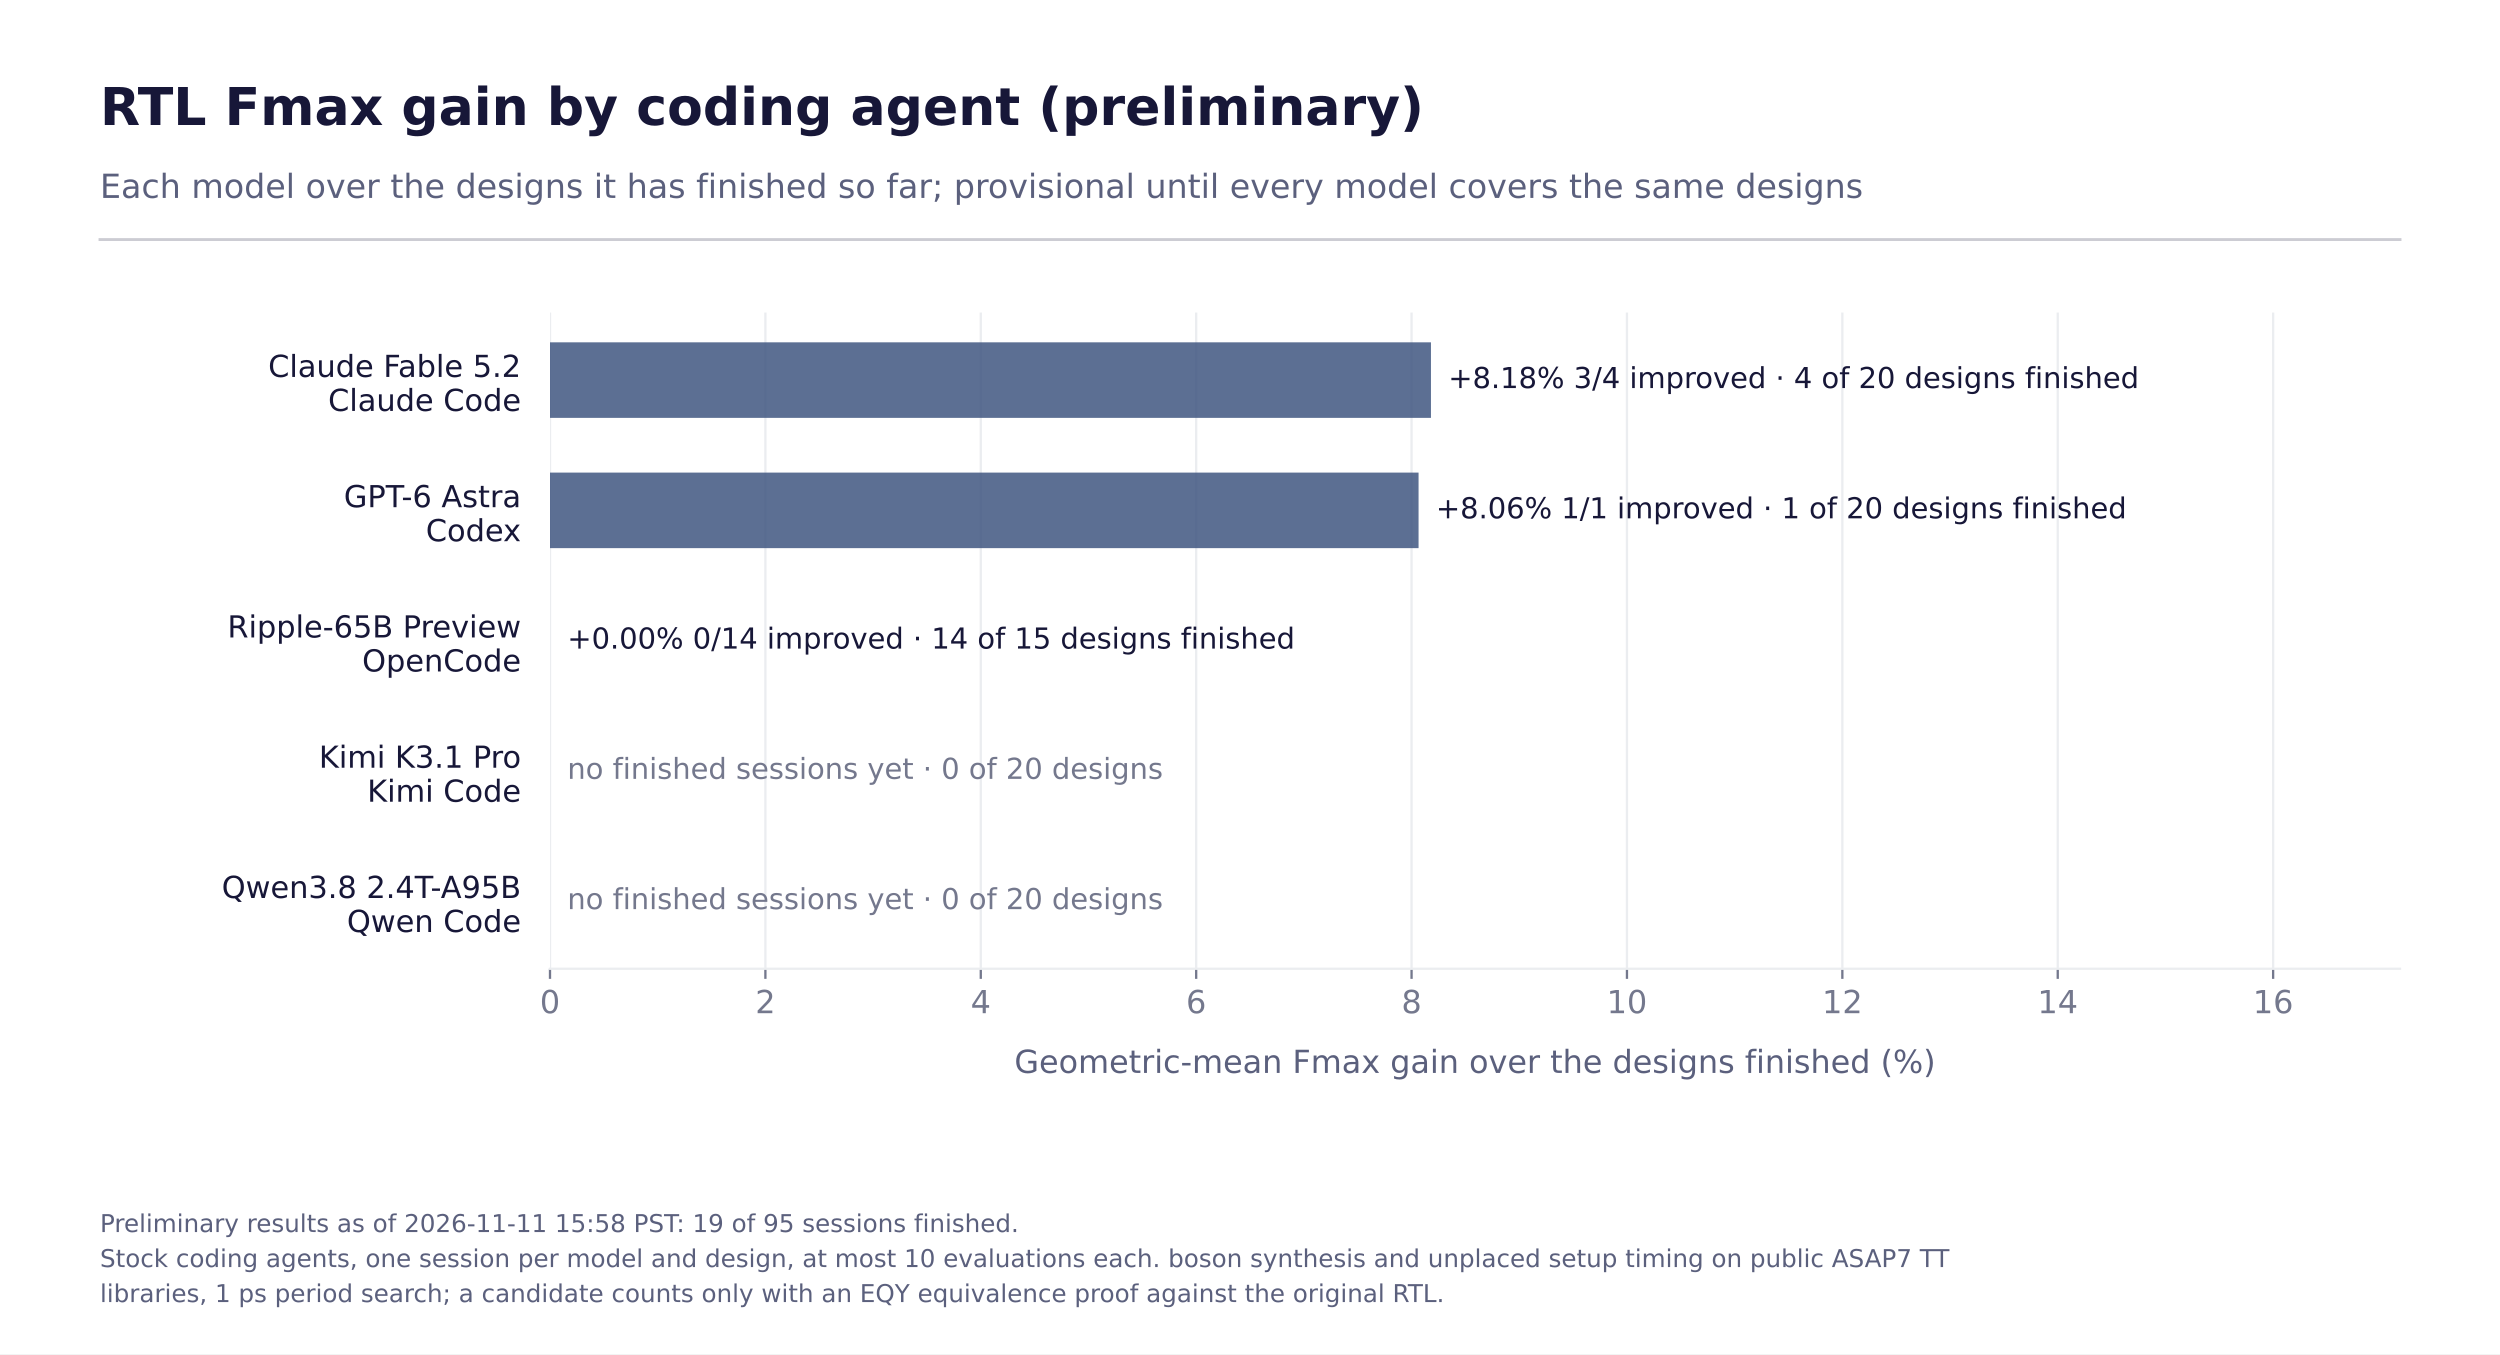
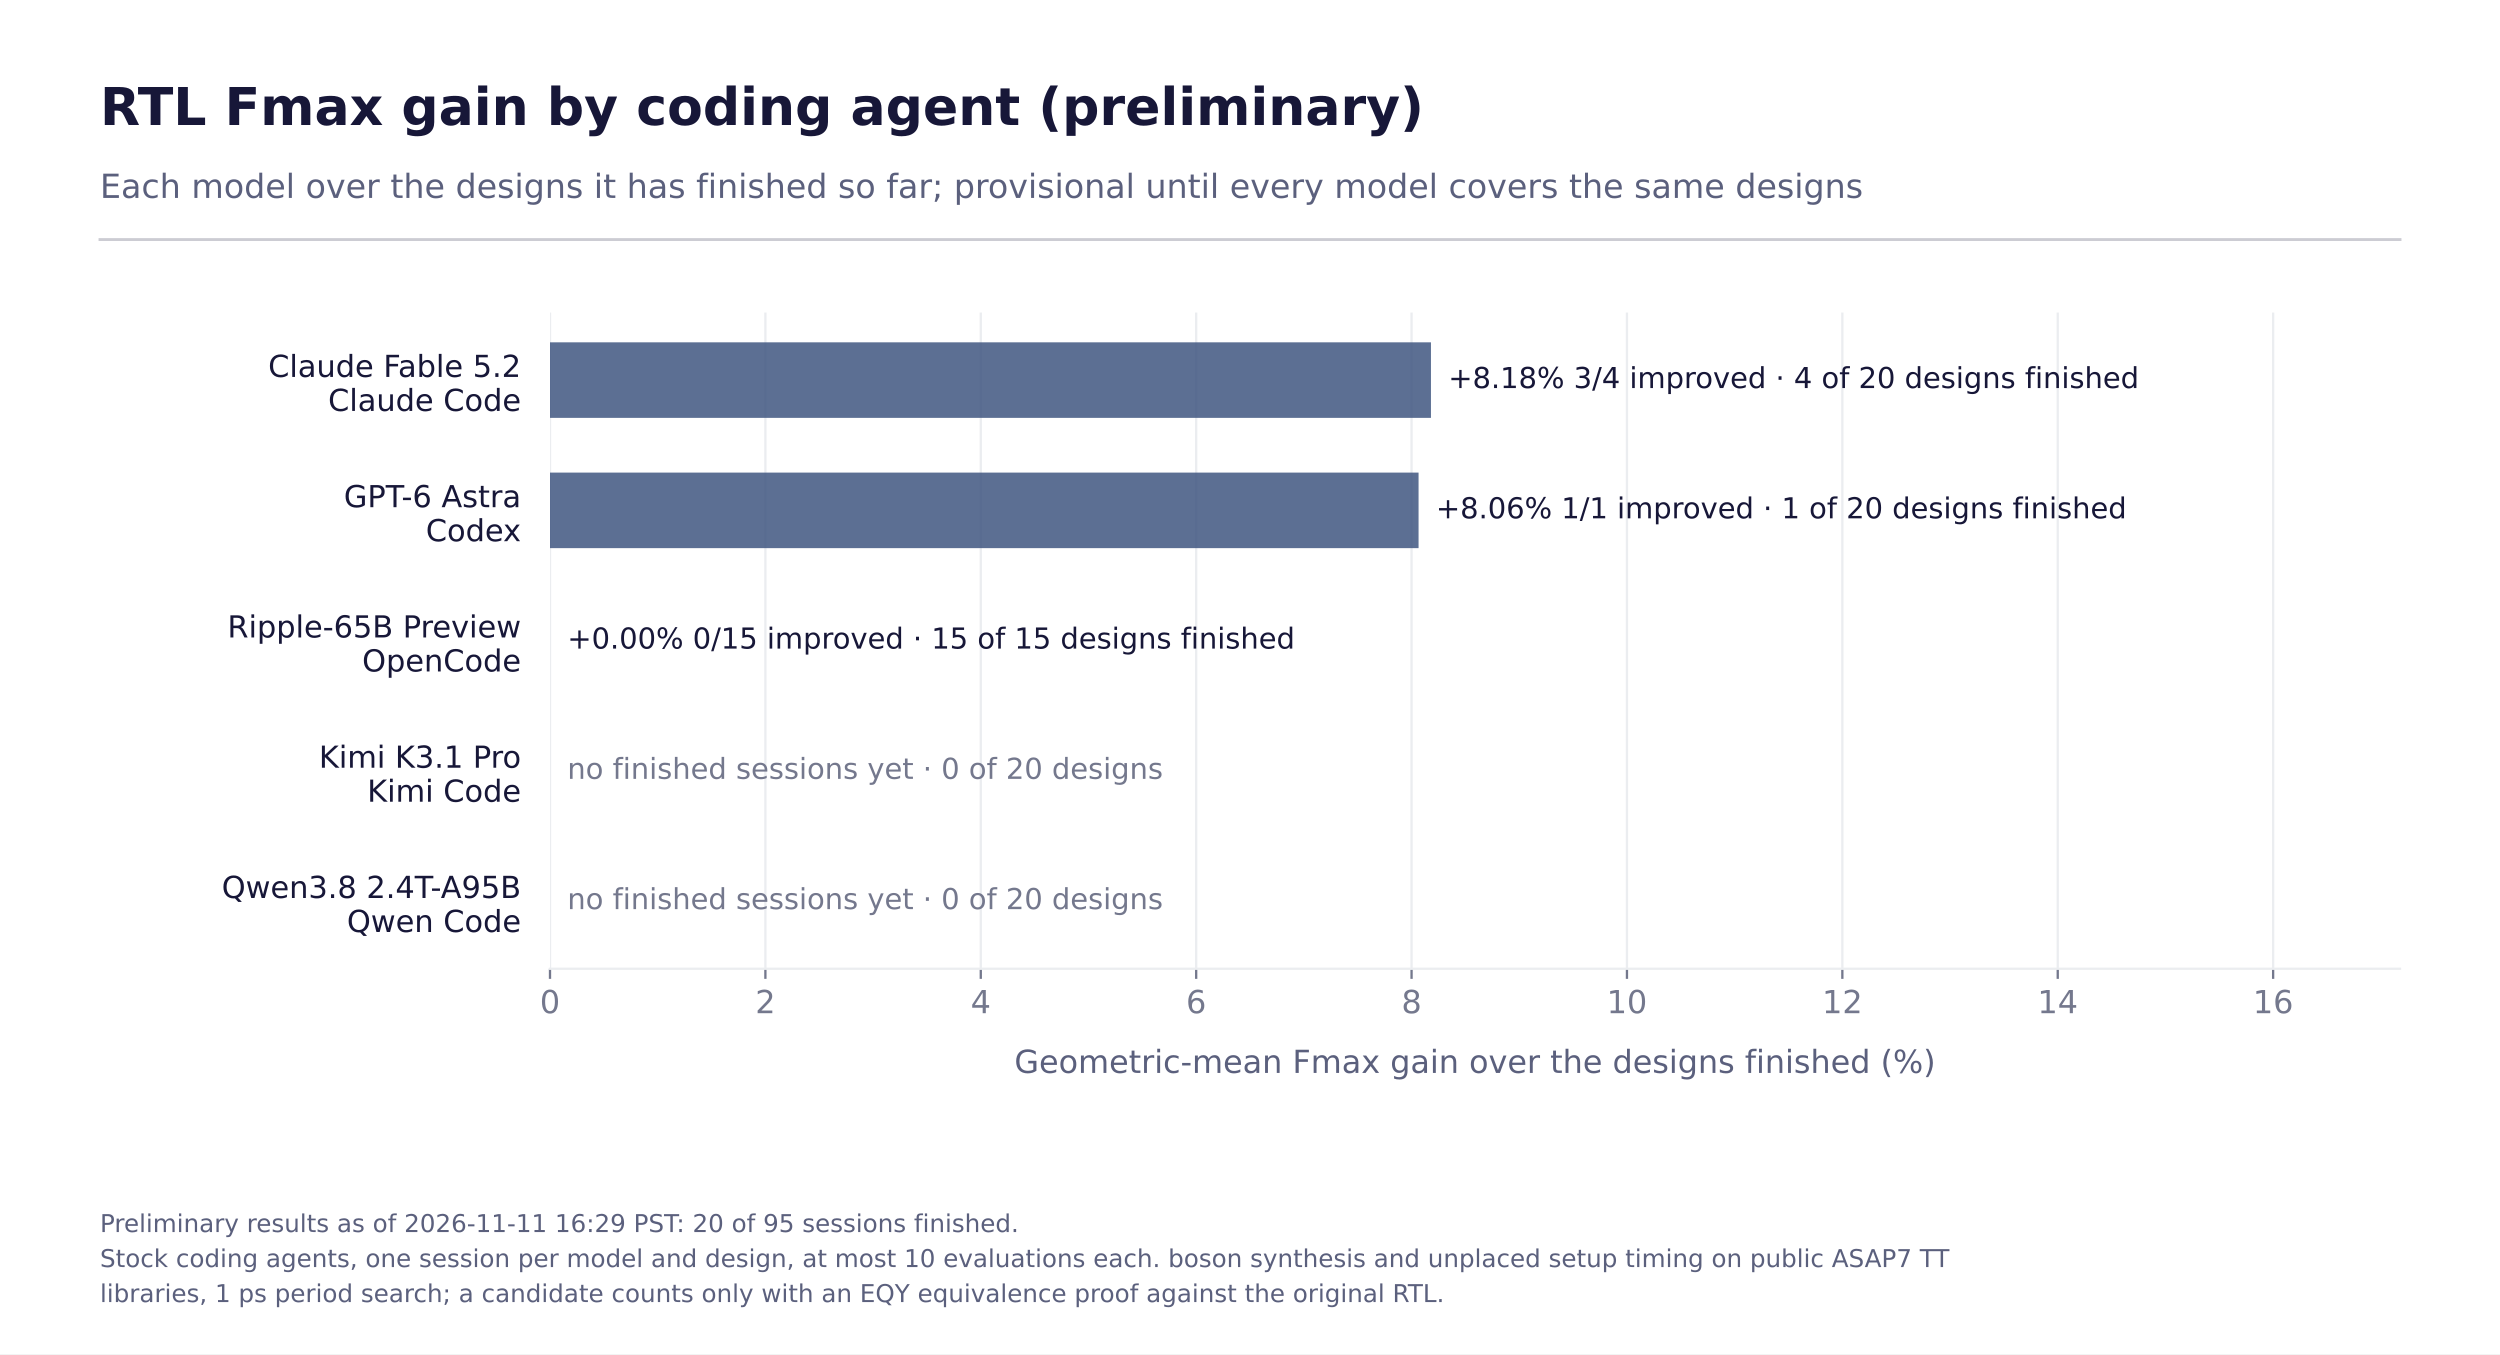
<svg xmlns="http://www.w3.org/2000/svg" xmlns:xlink="http://www.w3.org/1999/xlink" width="864pt" height="468pt" viewBox="0 0 864 468" version="1.1">
  <defs>
    <style type="text/css">*{stroke-linejoin: round; stroke-linecap: butt}</style>
  </defs>
  <g id="figure_1">
    <g id="patch_1">
      <path d="M 0 468  L 864 468  L 864 0  L 0 0  z " style="fill: #ffffff" />
    </g>
    <g id="axes_1">
      <g id="patch_2">
        <path d="M 190.08 334.8  L 829.44 334.8  L 829.44 108  L 190.08 108  z " style="fill: #ffffff" />
      </g>
      <g id="matplotlib.axis_1">
        <g id="xtick_1">
          <g id="line2d_1">
-             <path d="M 190.08 334.8  L 190.08 108  " clip-path="url(#p4ebb32de9a)" style="fill: none; stroke: #ebedf0; stroke-width: 0.8; stroke-linecap: square" />
+             <path d="M 190.08 334.8  L 190.08 108  " clip-path="url(#pcce7576f7a)" style="fill: none; stroke: #ebedf0; stroke-width: 0.8; stroke-linecap: square" />
          </g>
          <g id="line2d_2">
            <defs>
              <path id="m93d353a957" d="M 0 0  L 0 3.5  " style="stroke: #74788d; stroke-width: 0.8" />
            </defs>
            <g>
              <use xlink:href="#m93d353a957" x="190.08" y="334.8" style="fill: #74788d; stroke: #74788d; stroke-width: 0.8" />
            </g>
          </g>
          <g id="text_1">
            <text style="fill: #74788d; font: 11px 'DejaVu Sans'; text-anchor: middle" x="190.08" y="350.158" transform="rotate(-0 190.08 350.1583)">0</text>
          </g>
        </g>
        <g id="xtick_2">
          <g id="line2d_3">
-             <path d="M 264.519 334.8  L 264.519 108  " clip-path="url(#p4ebb32de9a)" style="fill: none; stroke: #ebedf0; stroke-width: 0.8; stroke-linecap: square" />
+             <path d="M 264.519 334.8  L 264.519 108  " clip-path="url(#pcce7576f7a)" style="fill: none; stroke: #ebedf0; stroke-width: 0.8; stroke-linecap: square" />
          </g>
          <g id="line2d_4">
            <g>
              <use xlink:href="#m93d353a957" x="264.519" y="334.8" style="fill: #74788d; stroke: #74788d; stroke-width: 0.8" />
            </g>
          </g>
          <g id="text_2">
            <text style="fill: #74788d; font: 11px 'DejaVu Sans'; text-anchor: middle" x="264.519" y="350.158" transform="rotate(-0 264.5194 350.1583)">2</text>
          </g>
        </g>
        <g id="xtick_3">
          <g id="line2d_5">
-             <path d="M 338.959 334.8  L 338.959 108  " clip-path="url(#p4ebb32de9a)" style="fill: none; stroke: #ebedf0; stroke-width: 0.8; stroke-linecap: square" />
+             <path d="M 338.959 334.8  L 338.959 108  " clip-path="url(#pcce7576f7a)" style="fill: none; stroke: #ebedf0; stroke-width: 0.8; stroke-linecap: square" />
          </g>
          <g id="line2d_6">
            <g>
              <use xlink:href="#m93d353a957" x="338.959" y="334.8" style="fill: #74788d; stroke: #74788d; stroke-width: 0.8" />
            </g>
          </g>
          <g id="text_3">
            <text style="fill: #74788d; font: 11px 'DejaVu Sans'; text-anchor: middle" x="338.959" y="350.158" transform="rotate(-0 338.9588 350.1583)">4</text>
          </g>
        </g>
        <g id="xtick_4">
          <g id="line2d_7">
-             <path d="M 413.398 334.8  L 413.398 108  " clip-path="url(#p4ebb32de9a)" style="fill: none; stroke: #ebedf0; stroke-width: 0.8; stroke-linecap: square" />
+             <path d="M 413.398 334.8  L 413.398 108  " clip-path="url(#pcce7576f7a)" style="fill: none; stroke: #ebedf0; stroke-width: 0.8; stroke-linecap: square" />
          </g>
          <g id="line2d_8">
            <g>
              <use xlink:href="#m93d353a957" x="413.398" y="334.8" style="fill: #74788d; stroke: #74788d; stroke-width: 0.8" />
            </g>
          </g>
          <g id="text_4">
            <text style="fill: #74788d; font: 11px 'DejaVu Sans'; text-anchor: middle" x="413.398" y="350.158" transform="rotate(-0 413.3982 350.1583)">6</text>
          </g>
        </g>
        <g id="xtick_5">
          <g id="line2d_9">
-             <path d="M 487.838 334.8  L 487.838 108  " clip-path="url(#p4ebb32de9a)" style="fill: none; stroke: #ebedf0; stroke-width: 0.8; stroke-linecap: square" />
+             <path d="M 487.838 334.8  L 487.838 108  " clip-path="url(#pcce7576f7a)" style="fill: none; stroke: #ebedf0; stroke-width: 0.8; stroke-linecap: square" />
          </g>
          <g id="line2d_10">
            <g>
              <use xlink:href="#m93d353a957" x="487.838" y="334.8" style="fill: #74788d; stroke: #74788d; stroke-width: 0.8" />
            </g>
          </g>
          <g id="text_5">
            <text style="fill: #74788d; font: 11px 'DejaVu Sans'; text-anchor: middle" x="487.838" y="350.158" transform="rotate(-0 487.8376 350.1583)">8</text>
          </g>
        </g>
        <g id="xtick_6">
          <g id="line2d_11">
-             <path d="M 562.277 334.8  L 562.277 108  " clip-path="url(#p4ebb32de9a)" style="fill: none; stroke: #ebedf0; stroke-width: 0.8; stroke-linecap: square" />
+             <path d="M 562.277 334.8  L 562.277 108  " clip-path="url(#pcce7576f7a)" style="fill: none; stroke: #ebedf0; stroke-width: 0.8; stroke-linecap: square" />
          </g>
          <g id="line2d_12">
            <g>
              <use xlink:href="#m93d353a957" x="562.277" y="334.8" style="fill: #74788d; stroke: #74788d; stroke-width: 0.8" />
            </g>
          </g>
          <g id="text_6">
            <text style="fill: #74788d; font: 11px 'DejaVu Sans'; text-anchor: middle" x="562.277" y="350.158" transform="rotate(-0 562.277 350.1583)">10</text>
          </g>
        </g>
        <g id="xtick_7">
          <g id="line2d_13">
-             <path d="M 636.716 334.8  L 636.716 108  " clip-path="url(#p4ebb32de9a)" style="fill: none; stroke: #ebedf0; stroke-width: 0.8; stroke-linecap: square" />
+             <path d="M 636.716 334.8  L 636.716 108  " clip-path="url(#pcce7576f7a)" style="fill: none; stroke: #ebedf0; stroke-width: 0.8; stroke-linecap: square" />
          </g>
          <g id="line2d_14">
            <g>
              <use xlink:href="#m93d353a957" x="636.716" y="334.8" style="fill: #74788d; stroke: #74788d; stroke-width: 0.8" />
            </g>
          </g>
          <g id="text_7">
            <text style="fill: #74788d; font: 11px 'DejaVu Sans'; text-anchor: middle" x="636.716" y="350.158" transform="rotate(-0 636.7164 350.1583)">12</text>
          </g>
        </g>
        <g id="xtick_8">
          <g id="line2d_15">
-             <path d="M 711.156 334.8  L 711.156 108  " clip-path="url(#p4ebb32de9a)" style="fill: none; stroke: #ebedf0; stroke-width: 0.8; stroke-linecap: square" />
+             <path d="M 711.156 334.8  L 711.156 108  " clip-path="url(#pcce7576f7a)" style="fill: none; stroke: #ebedf0; stroke-width: 0.8; stroke-linecap: square" />
          </g>
          <g id="line2d_16">
            <g>
              <use xlink:href="#m93d353a957" x="711.156" y="334.8" style="fill: #74788d; stroke: #74788d; stroke-width: 0.8" />
            </g>
          </g>
          <g id="text_8">
            <text style="fill: #74788d; font: 11px 'DejaVu Sans'; text-anchor: middle" x="711.156" y="350.158" transform="rotate(-0 711.1558 350.1583)">14</text>
          </g>
        </g>
        <g id="xtick_9">
          <g id="line2d_17">
-             <path d="M 785.595 334.8  L 785.595 108  " clip-path="url(#p4ebb32de9a)" style="fill: none; stroke: #ebedf0; stroke-width: 0.8; stroke-linecap: square" />
+             <path d="M 785.595 334.8  L 785.595 108  " clip-path="url(#pcce7576f7a)" style="fill: none; stroke: #ebedf0; stroke-width: 0.8; stroke-linecap: square" />
          </g>
          <g id="line2d_18">
            <g>
              <use xlink:href="#m93d353a957" x="785.595" y="334.8" style="fill: #74788d; stroke: #74788d; stroke-width: 0.8" />
            </g>
          </g>
          <g id="text_9">
            <text style="fill: #74788d; font: 11px 'DejaVu Sans'; text-anchor: middle" x="785.595" y="350.158" transform="rotate(-0 785.5952 350.1583)">16</text>
          </g>
        </g>
        <g id="text_10">
          <text style="fill: #5b607d; font: 11px 'DejaVu Sans'; text-anchor: middle" x="509.76" y="370.804" transform="rotate(-0 509.76 370.8042)">Geometric-mean Fmax gain over the designs finished (%)</text>
        </g>
      </g>
      <g id="matplotlib.axis_2">
        <g id="ytick_1">
          <g id="line2d_19" />
          <g id="text_11">
            <text style="fill: #171738; font: 10.5px 'DejaVu Sans'" transform="translate(92.68391 130.2724)">Claude Fable 5.2</text>
            <text style="fill: #171738; font: 10.5px 'DejaVu Sans'" transform="translate(113.3952 142.0301)">Claude Code</text>
          </g>
        </g>
        <g id="ytick_2">
          <g id="line2d_20" />
          <g id="text_12">
            <text style="fill: #171738; font: 10.5px 'DejaVu Sans'" transform="translate(118.8322 175.2903)">GPT-6 Astra</text>
            <text style="fill: #171738; font: 10.5px 'DejaVu Sans'" transform="translate(147.1658 187.048)">Codex</text>
          </g>
        </g>
        <g id="ytick_3">
          <g id="line2d_21" />
          <g id="text_13">
            <text style="fill: #171738; font: 10.5px 'DejaVu Sans'" transform="translate(78.59914 220.3082)">Ripple-65B Preview</text>
            <text style="fill: #171738; font: 10.5px 'DejaVu Sans'" transform="translate(125.1502 232.0659)">OpenCode</text>
          </g>
        </g>
        <g id="ytick_4">
          <g id="line2d_22" />
          <g id="text_14">
            <text style="fill: #171738; font: 10.5px 'DejaVu Sans'" transform="translate(110.2222 265.326)">Kimi K3.1 Pro</text>
            <text style="fill: #171738; font: 10.5px 'DejaVu Sans'" transform="translate(126.9123 277.0837)">Kimi Code</text>
          </g>
        </g>
        <g id="ytick_5">
          <g id="line2d_23" />
          <g id="text_15">
            <text style="fill: #171738; font: 10.5px 'DejaVu Sans'" transform="translate(76.62383 310.3439)">Qwen3.8 2.4T-A95B</text>
            <text style="fill: #171738; font: 10.5px 'DejaVu Sans'" transform="translate(119.892 322.1016)">Qwen Code</text>
          </g>
        </g>
      </g>
      <g id="patch_3">
-         <path d="M 190.08 118.309  L 494.537 118.309  L 494.537 144.419  L 190.08 144.419  z " clip-path="url(#p4ebb32de9a)" style="fill: #3f5680; opacity: 0.85" />
+         <path d="M 190.08 118.309  L 494.537 118.309  L 494.537 144.419  L 190.08 144.419  z " clip-path="url(#pcce7576f7a)" style="fill: #3f5680; opacity: 0.85" />
      </g>
      <g id="patch_4">
-         <path d="M 190.08 163.327  L 490.257 163.327  L 490.257 189.437  L 190.08 189.437  z " clip-path="url(#p4ebb32de9a)" style="fill: #3f5680; opacity: 0.85" />
+         <path d="M 190.08 163.327  L 490.257 163.327  L 490.257 189.437  L 190.08 189.437  z " clip-path="url(#pcce7576f7a)" style="fill: #3f5680; opacity: 0.85" />
      </g>
      <g id="patch_5">
-         <path d="M 190.08 208.345  L 190.08 208.345  L 190.08 234.455  L 190.08 234.455  z " clip-path="url(#p4ebb32de9a)" style="fill: #3f5680; opacity: 0.85" />
+         <path d="M 190.08 208.345  L 190.08 208.345  L 190.08 234.455  L 190.08 234.455  z " clip-path="url(#pcce7576f7a)" style="fill: #3f5680; opacity: 0.85" />
      </g>
      <g id="patch_6">
-         <path d="M 190.08 253.363  L 190.08 253.363  L 190.08 279.473  L 190.08 279.473  z " clip-path="url(#p4ebb32de9a)" style="fill: #3f5680; opacity: 0.85" />
+         <path d="M 190.08 253.363  L 190.08 253.363  L 190.08 279.473  L 190.08 279.473  z " clip-path="url(#pcce7576f7a)" style="fill: #3f5680; opacity: 0.85" />
      </g>
      <g id="patch_7">
-         <path d="M 190.08 298.381  L 190.08 298.381  L 190.08 324.491  L 190.08 324.491  z " clip-path="url(#p4ebb32de9a)" style="fill: #3f5680; opacity: 0.85" />
+         <path d="M 190.08 298.381  L 190.08 298.381  L 190.08 324.491  L 190.08 324.491  z " clip-path="url(#pcce7576f7a)" style="fill: #3f5680; opacity: 0.85" />
      </g>
      <g id="patch_8">
        <path d="M 190.08 334.8  L 829.44 334.8  " style="fill: none; stroke: #ebedf0; stroke-width: 0.8; stroke-linejoin: miter; stroke-linecap: square" />
      </g>
      <g id="text_16">
        <text style="fill: #171738; font: 10px 'DejaVu Sans'; text-anchor: start" x="500.537" y="134.124" transform="rotate(-0 500.5371 134.1236)">+8.18%   3/4 improved · 4 of 20 designs finished</text>
      </g>
      <g id="text_17">
        <text style="fill: #171738; font: 10px 'DejaVu Sans'; text-anchor: start" x="496.257" y="179.142" transform="rotate(-0 496.2569 179.1415)">+8.06%   1/1 improved · 1 of 20 designs finished</text>
      </g>
      <g id="text_18">
-         <text style="fill: #171738; font: 10px 'DejaVu Sans'; text-anchor: start" x="196.08" y="224.159" transform="rotate(-0 196.08 224.1594)">+0.00%   0/14 improved · 14 of 15 designs finished</text>
+         <text style="fill: #171738; font: 10px 'DejaVu Sans'; text-anchor: start" x="196.08" y="224.159" transform="rotate(-0 196.08 224.1594)">+0.00%   0/15 improved · 15 of 15 designs finished</text>
      </g>
      <g id="text_19">
        <text style="fill: #74788d; font: 10px 'DejaVu Sans'; text-anchor: start" x="196.08" y="269.177" transform="rotate(-0 196.08 269.1772)">no finished sessions yet · 0 of 20 designs</text>
      </g>
      <g id="text_20">
        <text style="fill: #74788d; font: 10px 'DejaVu Sans'; text-anchor: start" x="196.08" y="314.195" transform="rotate(-0 196.08 314.1951)">no finished sessions yet · 0 of 20 designs</text>
      </g>
    </g>
    <g id="line2d_24">
      <path d="M 34.56 82.8  L 829.44 82.8  " style="fill: none; stroke: #171738; stroke-opacity: 0.22; stroke-linecap: square" />
    </g>
    <g id="text_21">
      <text style="fill: #171738; font: 700 18px 'DejaVu Sans'; text-anchor: start" x="34.56" y="43.2" transform="rotate(-0 34.56 43.2)">RTL Fmax gain by coding agent (preliminary)</text>
    </g>
    <g id="text_22">
      <text style="fill: #5b607d; font: 11.5px 'DejaVu Sans'; text-anchor: start" x="34.56" y="68.4" transform="rotate(-0 34.56 68.4)">Each model over the designs it has finished so far; provisional until every model covers the same designs</text>
    </g>
    <g id="text_23">
-       <text style="fill: #5b607d; font: 8.5px 'DejaVu Sans'" transform="translate(34.56 425.7968)">Preliminary results as of 2026-11-11 15:58 PST: 19 of 95 sessions finished.</text>
+       <text style="fill: #5b607d; font: 8.5px 'DejaVu Sans'" transform="translate(34.56 425.7968)">Preliminary results as of 2026-11-11 16:29 PST: 20 of 95 sessions finished.</text>
      <text style="fill: #5b607d; font: 8.5px 'DejaVu Sans'" transform="translate(34.56 437.8984)">Stock coding agents, one session per model and design, at most 10 evaluations each. boson synthesis and unplaced setup timing on public ASAP7 TT</text>
      <text style="fill: #5b607d; font: 8.5px 'DejaVu Sans'" transform="translate(34.56 450)">libraries, 1 ps period search; a candidate counts only with an EQY equivalence proof against the original RTL.</text>
    </g>
  </g>
  <defs>
-     <clipPath id="p4ebb32de9a">
+     <clipPath id="pcce7576f7a">
      <rect x="190.08" y="108" width="639.36" height="226.8" />
    </clipPath>
  </defs>
</svg>
